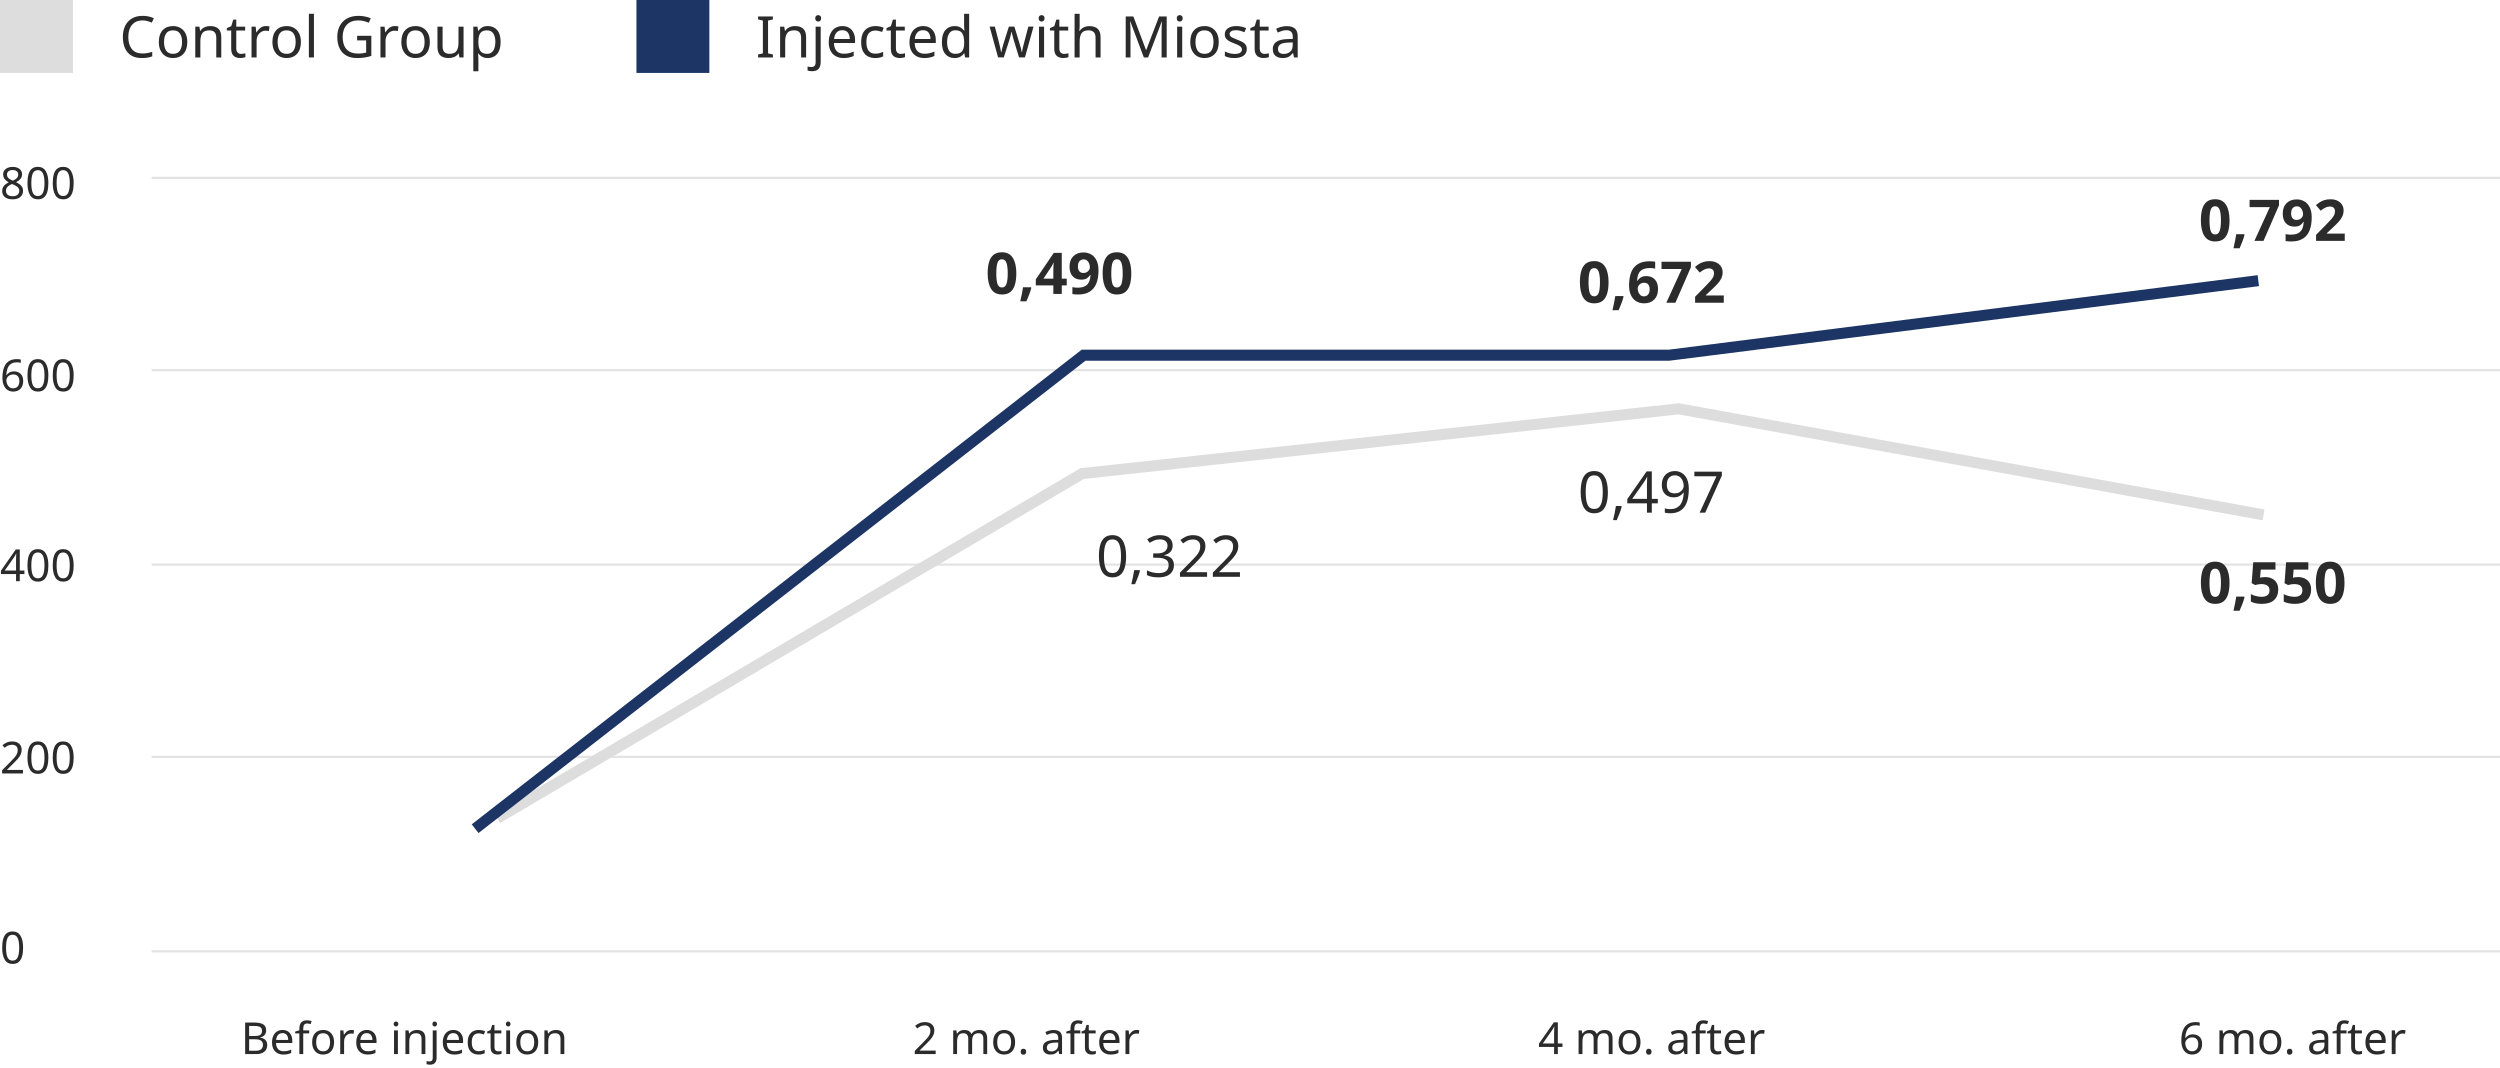
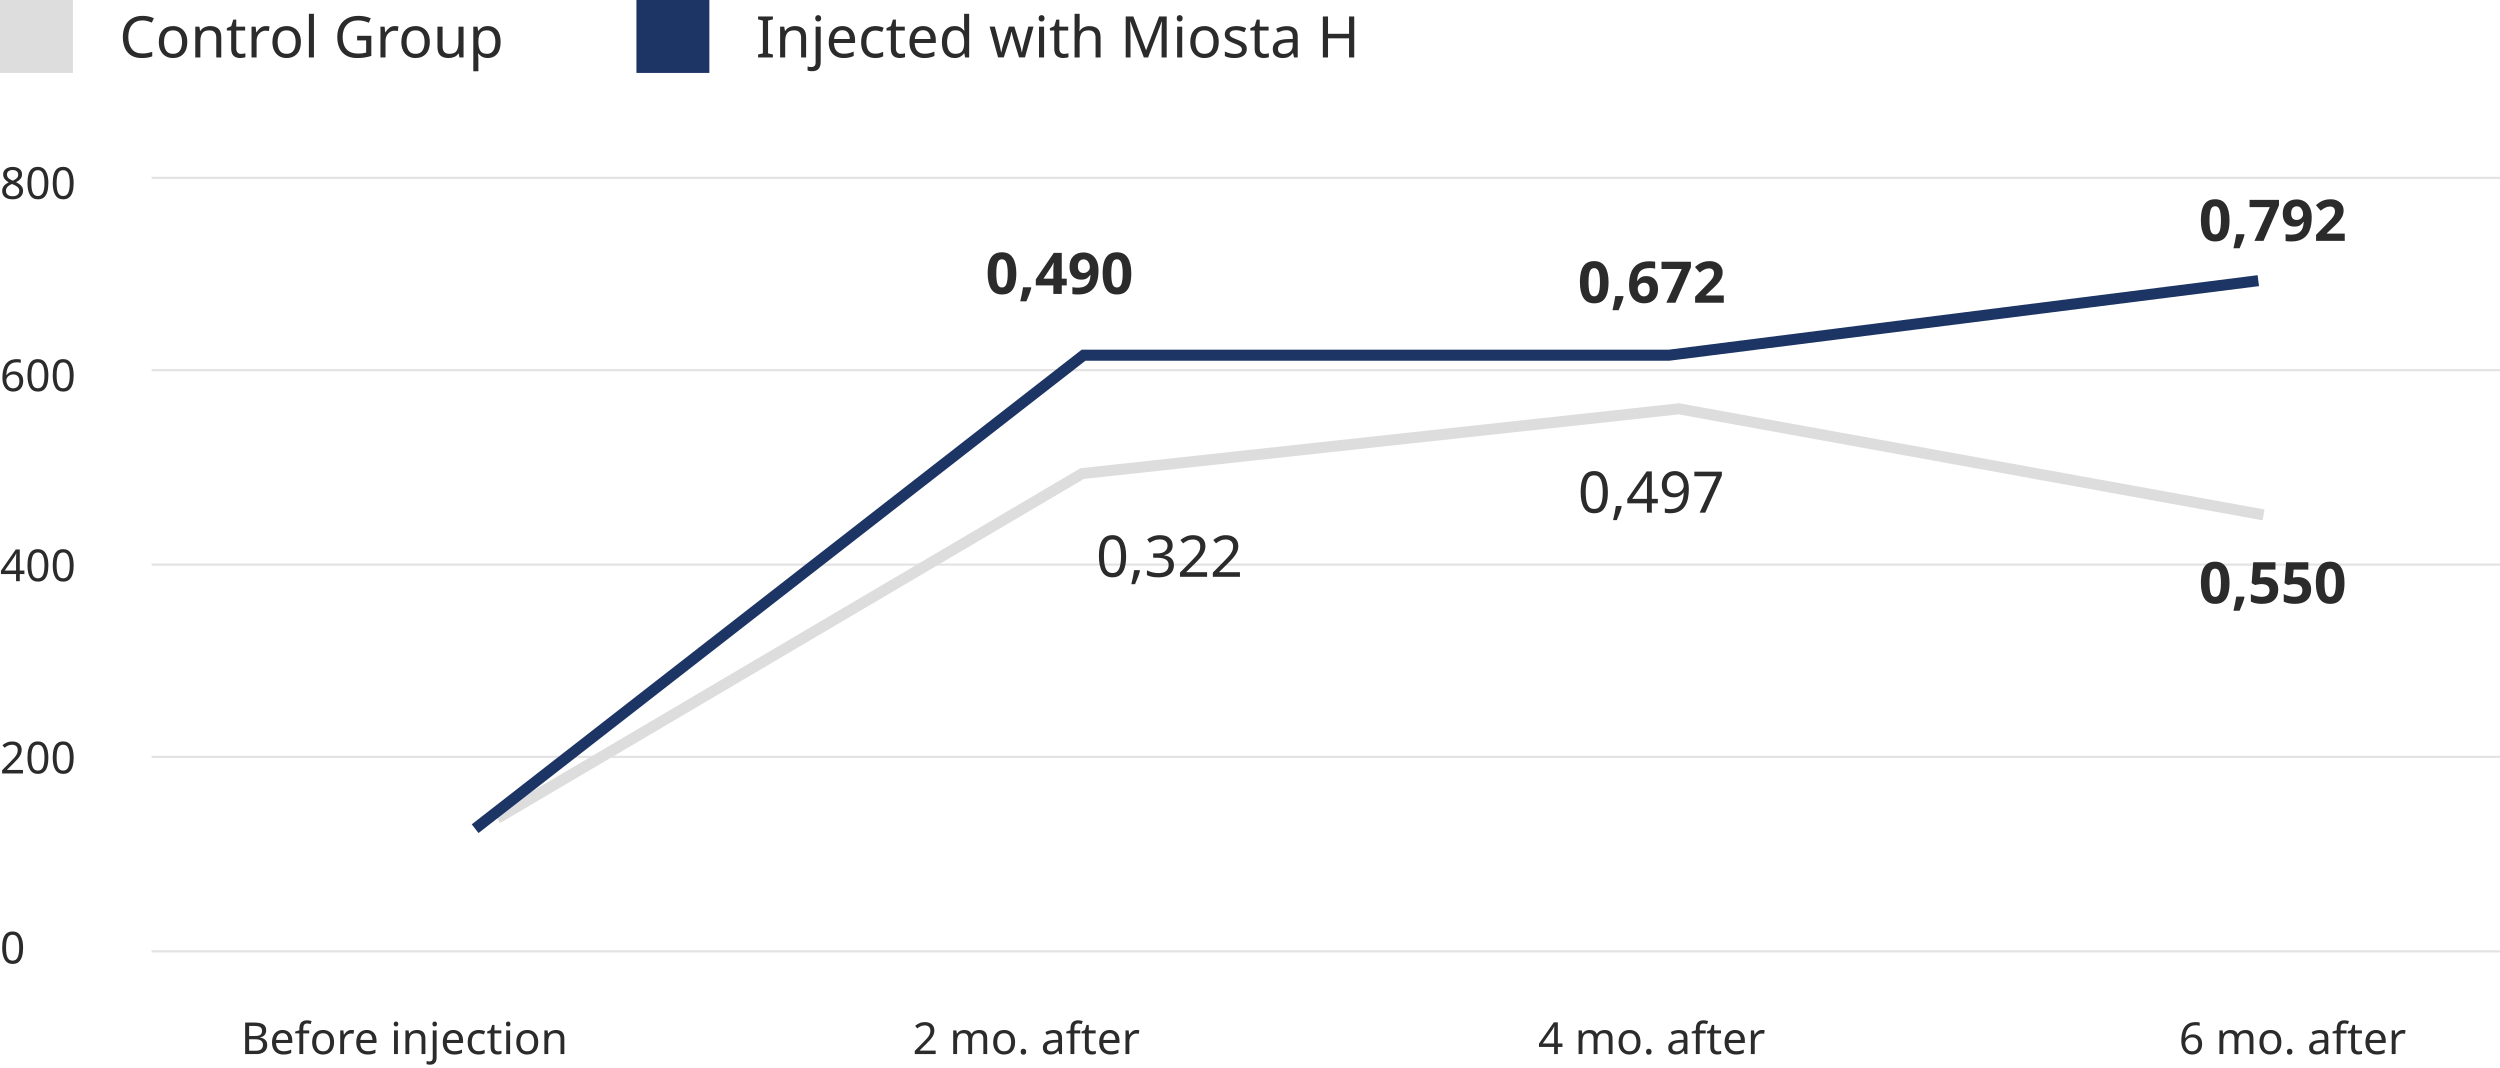
<svg xmlns="http://www.w3.org/2000/svg" width="1131.3" height="483" viewBox="0 0 1131.3 483">
  <g transform="translate(-389 -3864)">
    <text transform="translate(443 3890)" fill="#2b2b2b" font-size="26" font-family="PTSans-Regular, PT Sans">
      <tspan x="0" y="0">Control Group</tspan>
    </text>
    <text transform="translate(731 3890)" fill="#2b2b2b" font-size="26" font-family="PTSans-Regular, PT Sans">
-       <tspan x="0" y="0">Injected with Miosta</tspan>
+       <tspan x="0" y="0">Injected with Miosta H</tspan>
    </text>
    <text transform="translate(389 3954)" fill="#2b2b2b" font-size="20" font-family="PTSans-Regular, PT Sans">
      <tspan x="0" y="0">800</tspan>
    </text>
    <text transform="translate(389 4041)" fill="#2b2b2b" font-size="20" font-family="PTSans-Regular, PT Sans">
      <tspan x="0" y="0">600</tspan>
    </text>
    <text transform="translate(389 4127)" fill="#2b2b2b" font-size="20" font-family="PTSans-Regular, PT Sans">
      <tspan x="0" y="0">400</tspan>
    </text>
    <text transform="translate(389 4214)" fill="#2b2b2b" font-size="20" font-family="PTSans-Regular, PT Sans">
      <tspan x="0" y="0">200</tspan>
    </text>
    <text transform="translate(389 4300)" fill="#2b2b2b" font-size="20" font-family="PTSans-Regular, PT Sans">
      <tspan x="0" y="0">0</tspan>
    </text>
    <path d="M-473,8610H589.7" transform="translate(930.6 -4665.5)" fill="none" stroke="#e3e3e3" stroke-width="1" />
    <path d="M-473,8610H589.7" transform="translate(930.6 -4578.5)" fill="none" stroke="#e3e3e3" stroke-width="1" />
    <path d="M-473,8610H589.7" transform="translate(930.6 -4490.5)" fill="none" stroke="#e3e3e3" stroke-width="1" />
    <path d="M-473,8610H589.7" transform="translate(930.6 -4403.5)" fill="none" stroke="#e3e3e3" stroke-width="1" />
    <path d="M-473,8610H589.7" transform="translate(930.6 -4315.5)" fill="none" stroke="#e3e3e3" stroke-width="1" />
    <text transform="translate(498 4341)" fill="#2b2b2b" font-size="20" font-family="PTSans-Regular, PT Sans">
      <tspan x="0" y="0">Before injection</tspan>
    </text>
    <text transform="translate(802 4341)" fill="#2b2b2b" font-size="20" font-family="PTSans-Regular, PT Sans">
      <tspan x="0" y="0">2 mo. after</tspan>
    </text>
    <text transform="translate(1085 4341)" fill="#2b2b2b" font-size="20" font-family="PTSans-Regular, PT Sans">
      <tspan x="0" y="0">4 mo. after</tspan>
    </text>
    <text transform="translate(1375 4341)" fill="#2b2b2b" font-size="20" font-family="PTSans-Regular, PT Sans">
      <tspan x="0" y="0">6 mo. after</tspan>
    </text>
    <rect width="33" height="33" transform="translate(389 3864)" fill="#ddd" />
    <rect width="33" height="33" transform="translate(677 3864)" fill="#1d3564" />
    <text transform="translate(885 4125)" fill="#2b2b2b" font-size="26" font-family="PTSans-Regular, PT Sans">
      <tspan x="0" y="0">0,322</tspan>
    </text>
    <text transform="translate(1103 4096)" fill="#2b2b2b" font-size="26" font-family="PTSans-Regular, PT Sans">
      <tspan x="0" y="0">0,497</tspan>
    </text>
    <text transform="translate(835 3997)" fill="#2b2b2b" font-size="26" font-family="PTSans-Bold, PT Sans" font-weight="700">
      <tspan x="0" y="0">0,490</tspan>
    </text>
    <text transform="translate(1103 4001)" fill="#2b2b2b" font-size="26" font-family="PTSans-Bold, PT Sans" font-weight="700">
      <tspan x="0" y="0">0,672</tspan>
    </text>
    <text transform="translate(1384 3973)" fill="#2b2b2b" font-size="26" font-family="PTSans-Bold, PT Sans" font-weight="700">
      <tspan x="0" y="0">0,792</tspan>
    </text>
    <text transform="translate(1384 4137)" fill="#2b2b2b" font-size="26" font-family="PTSans-Bold, PT Sans" font-weight="700">
      <tspan x="0" y="0">0,550</tspan>
    </text>
    <g transform="translate(0 -1428)">
      <path d="M-248,9966.3l264.7-156,270-29.3,264.6,48" transform="translate(862 -4304)" fill="none" stroke="#ddd" stroke-width="5" />
      <path d="M-258,9969.733,17.333,9755.467H282.267l266.667-33.733" transform="translate(862 -4302.733)" fill="none" stroke="#1d3564" stroke-width="5" />
    </g>
  </g>
</svg>
